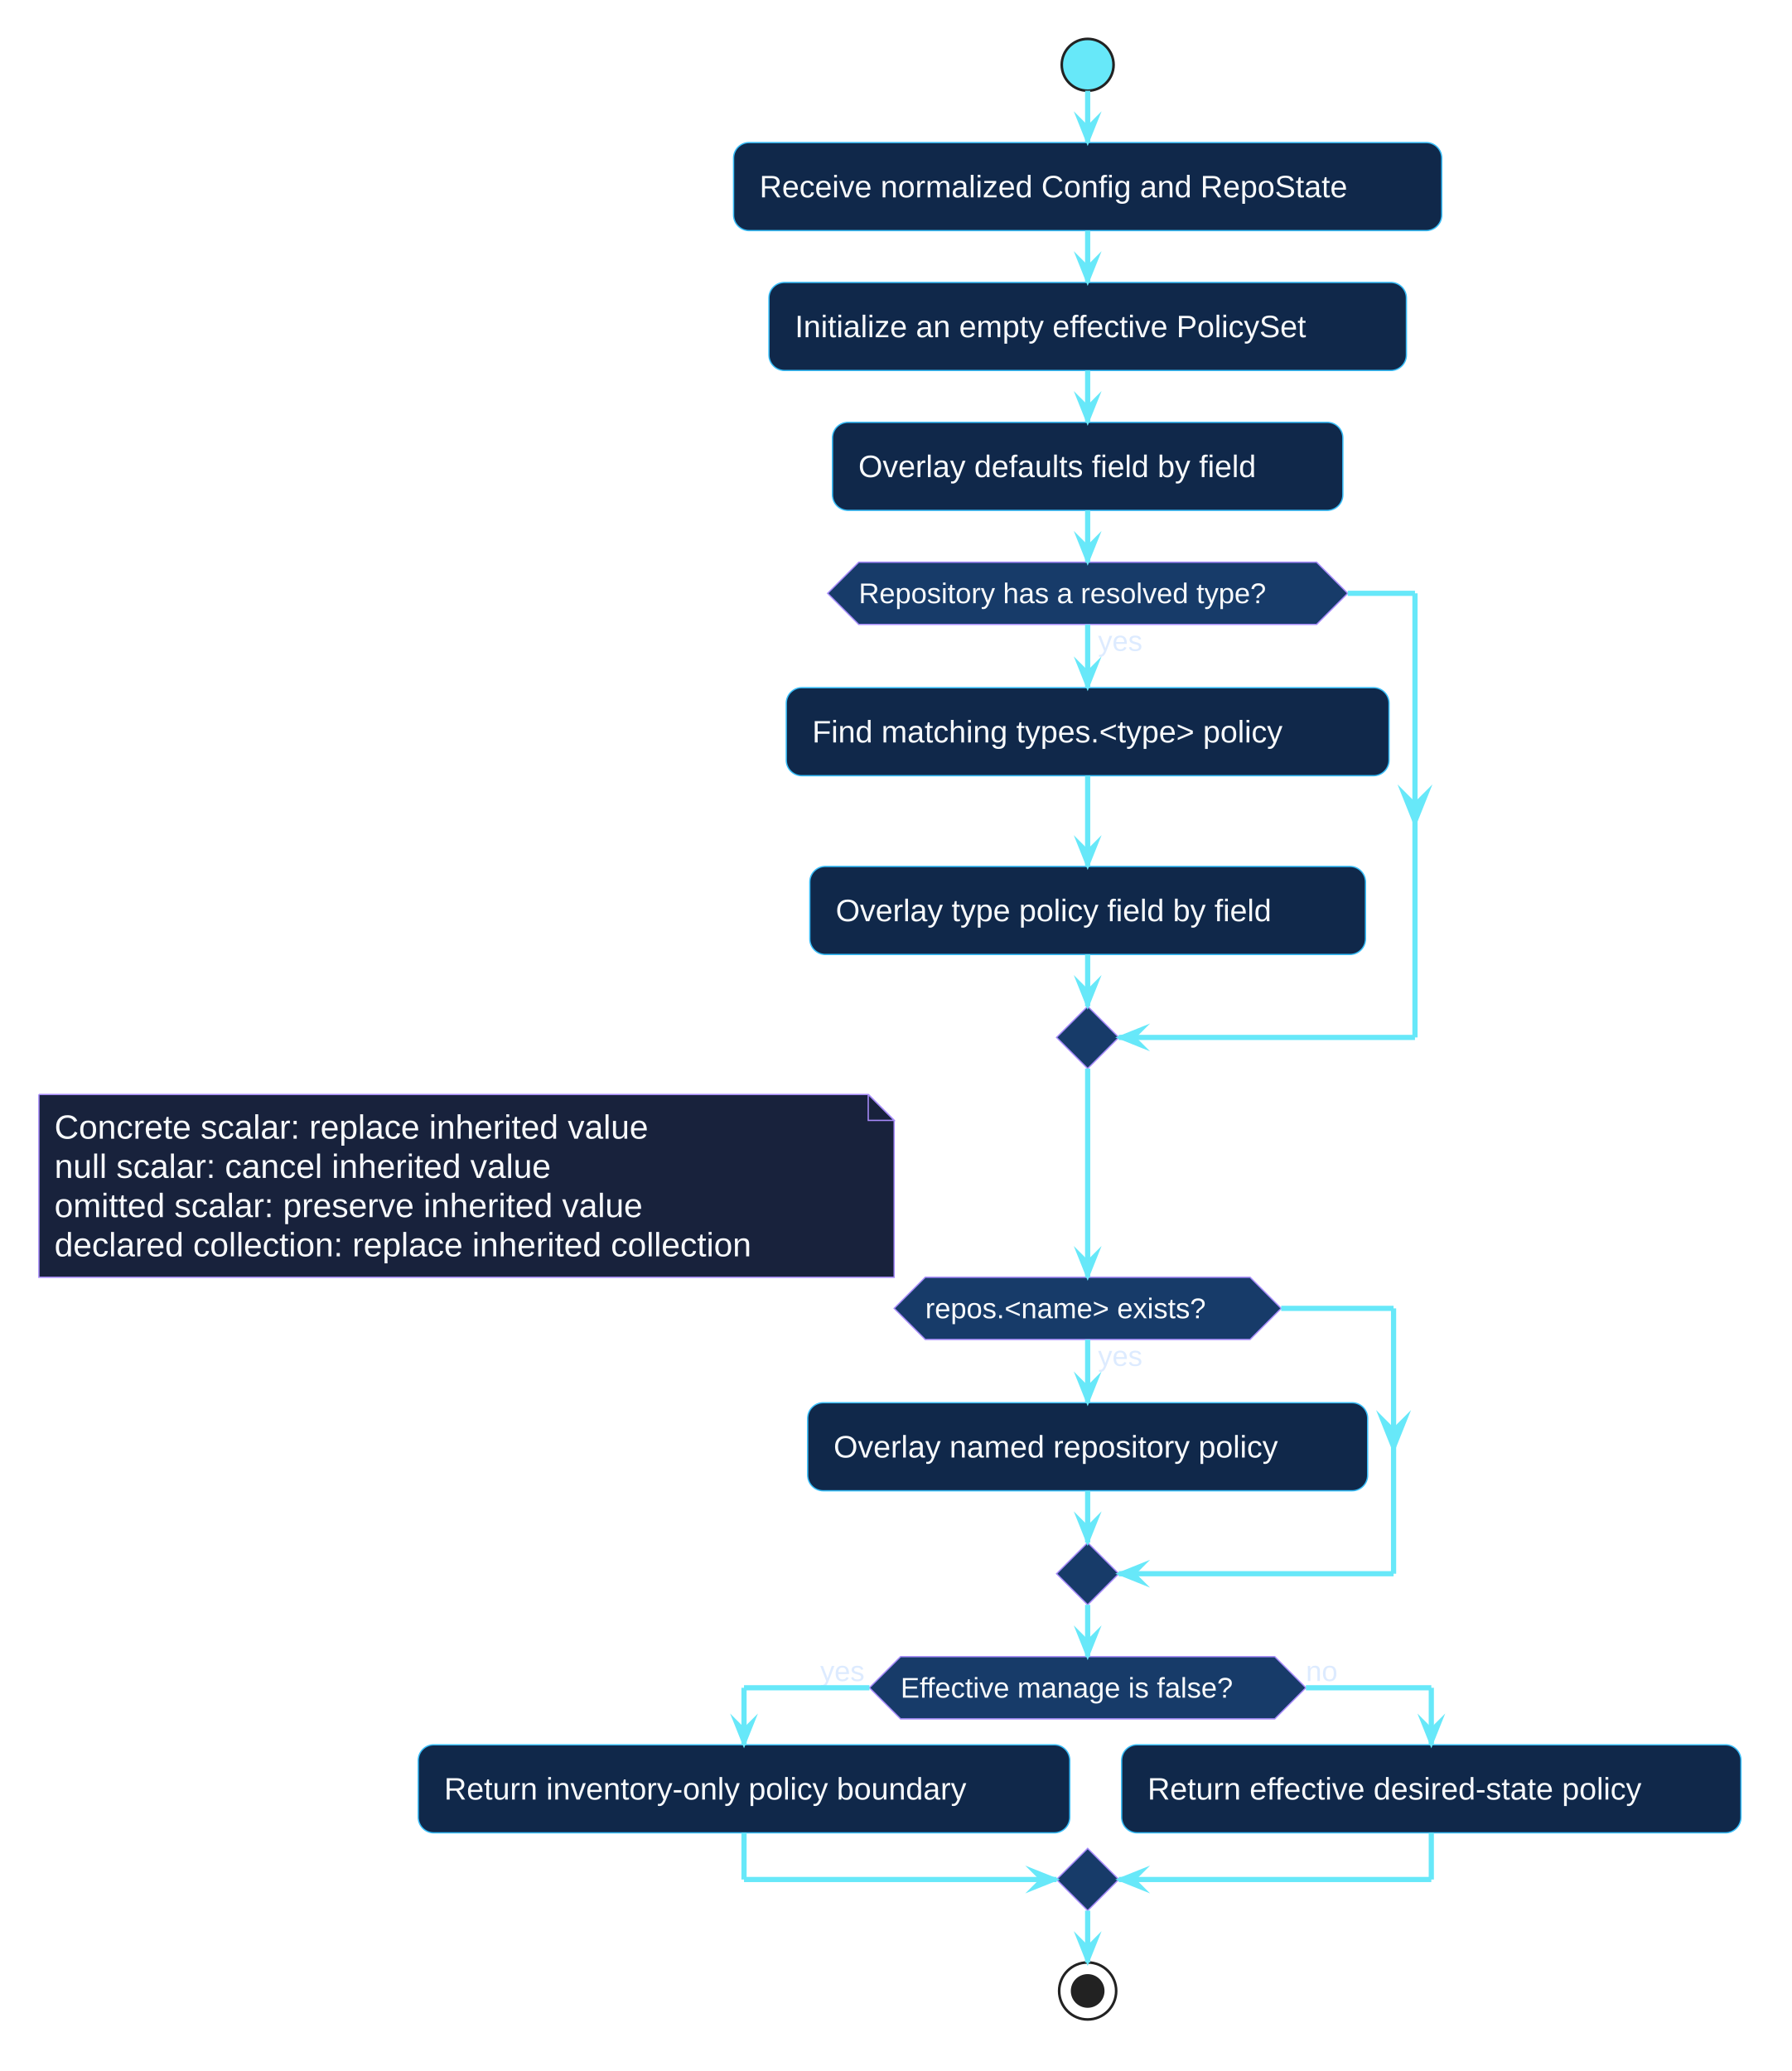
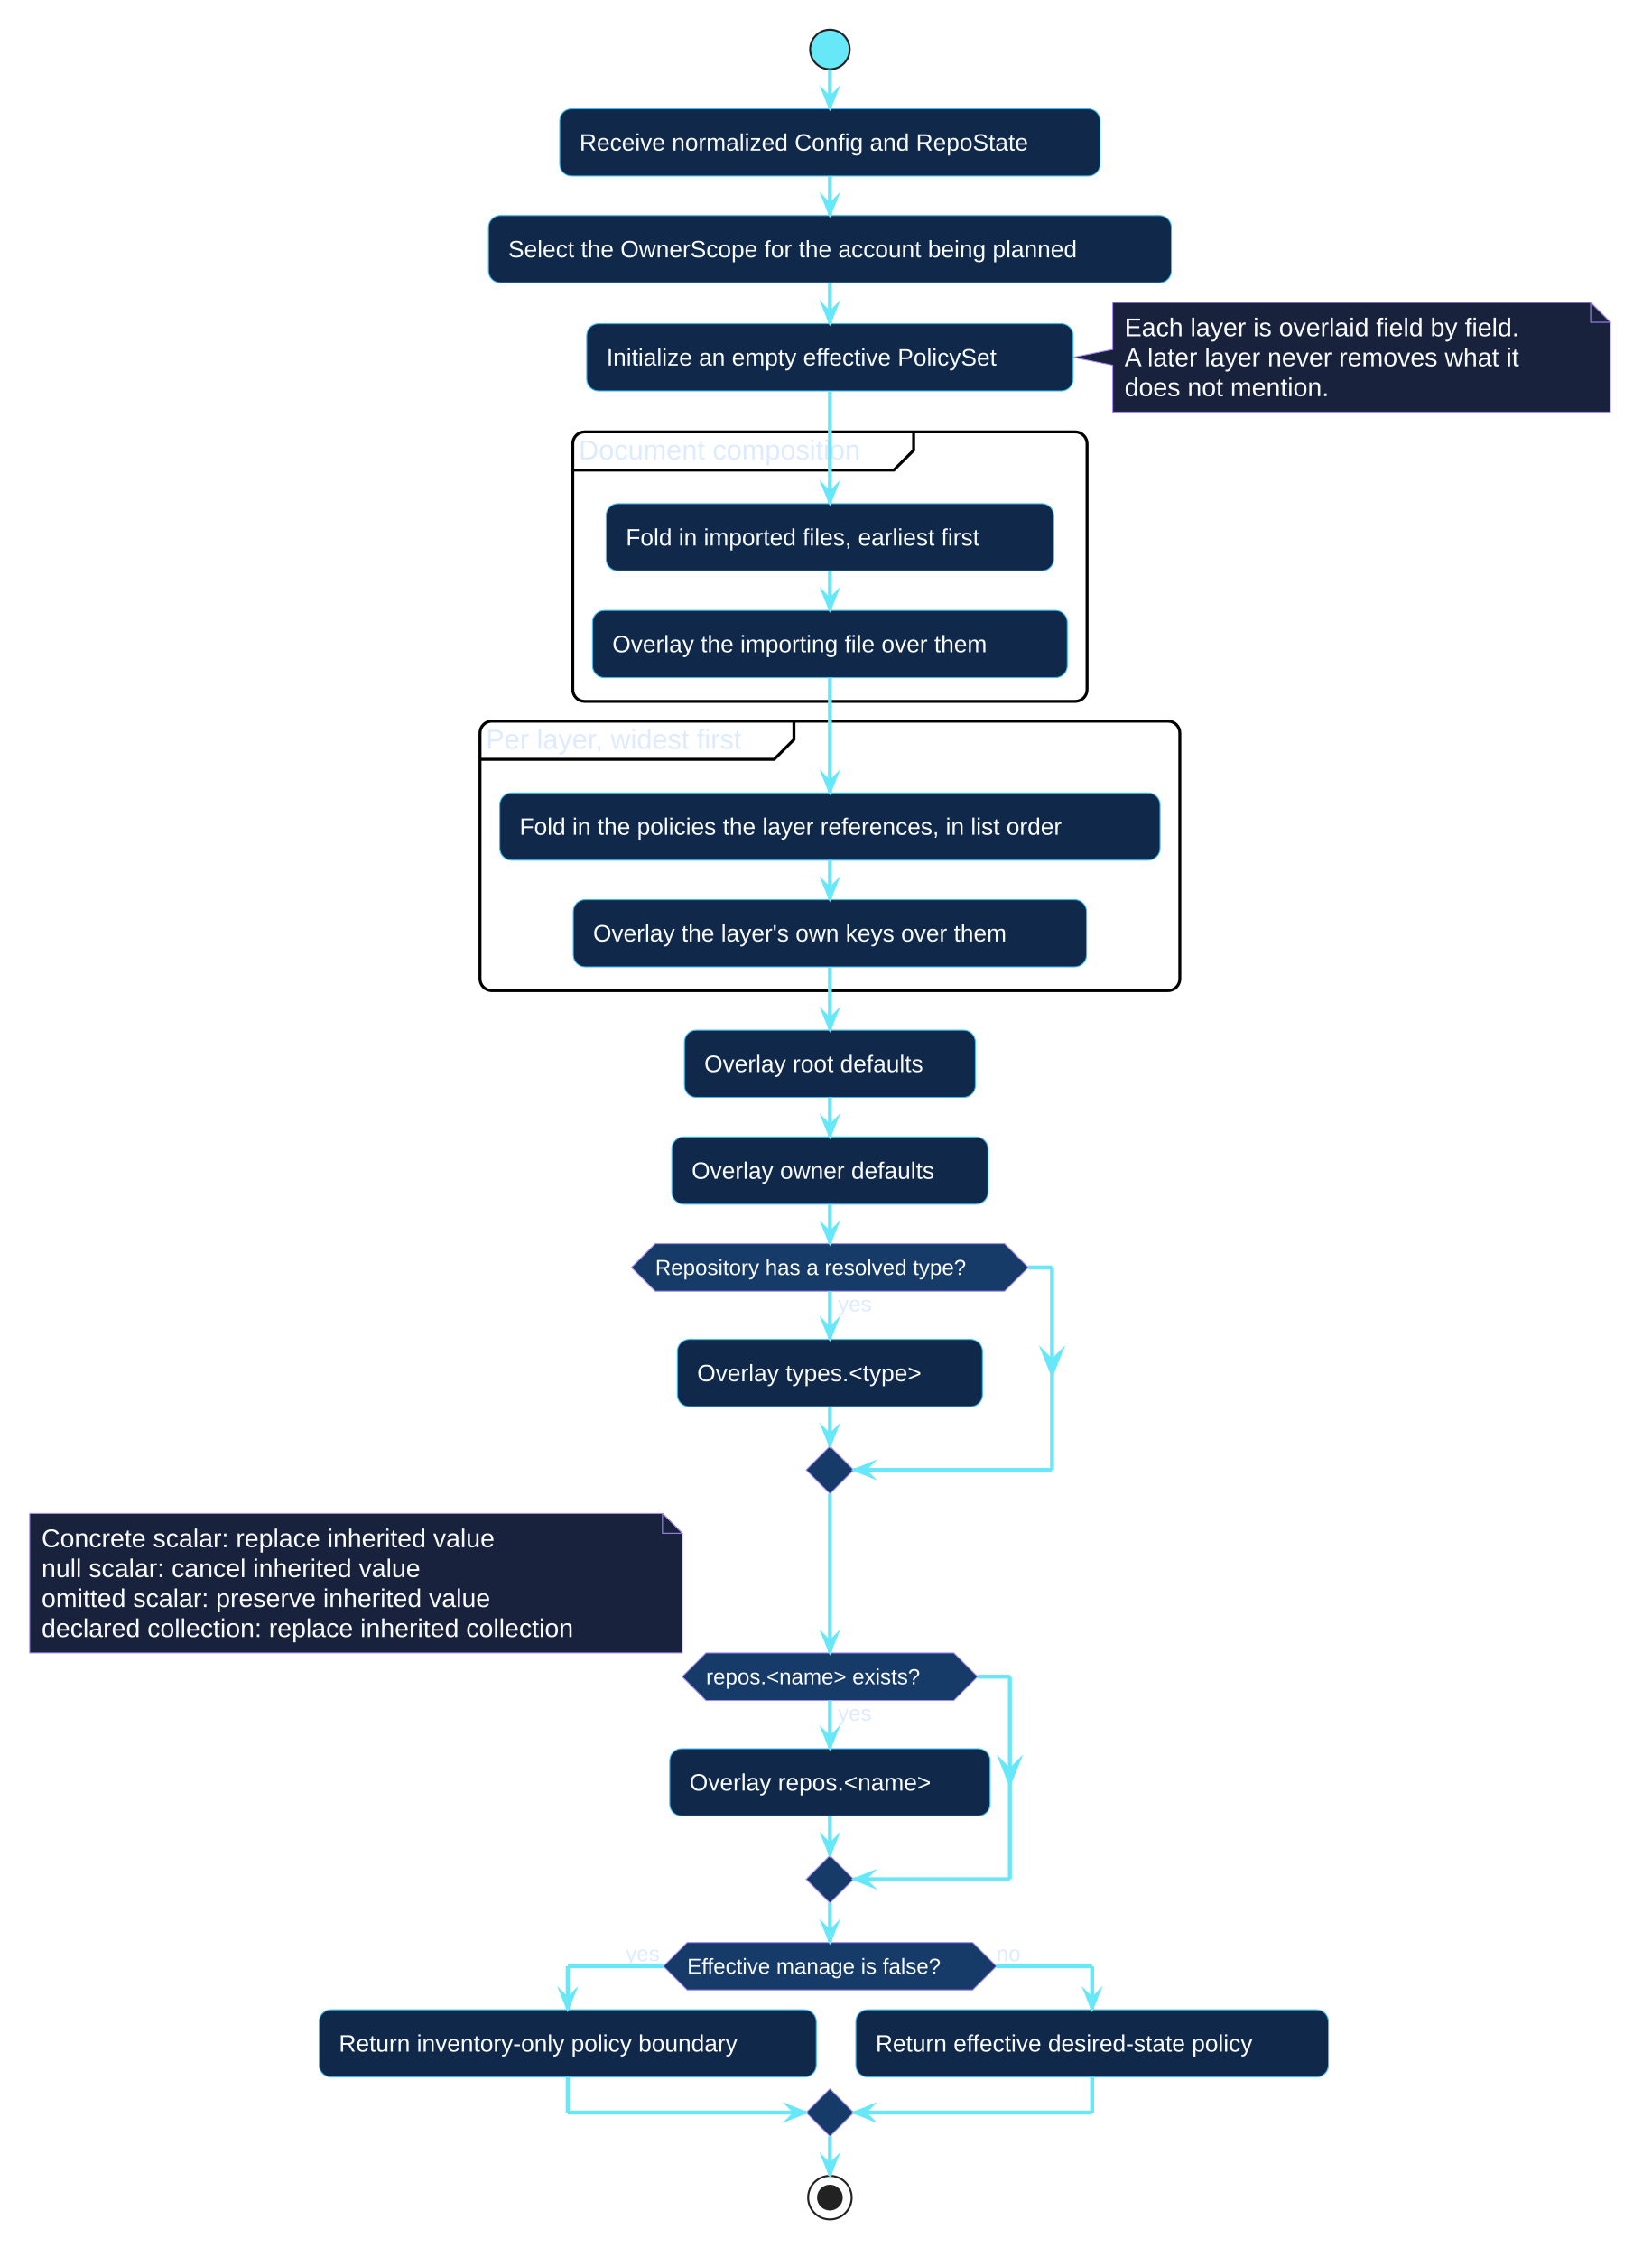
- <svg xmlns="http://www.w3.org/2000/svg" contentStyleType="text/css" data-diagram-type="ACTIVITY" height="799px" preserveAspectRatio="none" style="width:691px;height:799px;" version="1.1" viewBox="0 0 691 799" width="691px" zoomAndPan="magnify">
+ <svg xmlns="http://www.w3.org/2000/svg" contentStyleType="text/css" data-diagram-type="ACTIVITY" height="1141px" preserveAspectRatio="none" style="width:835px;height:1141px;" version="1.1" viewBox="0 0 835 1141" width="835px" zoomAndPan="magnify">
  <defs />
  <g>
    <ellipse cx="419.585" cy="25" fill="#67E8F9" rx="10" ry="10" style="stroke:#222222;stroke-width:1;" />
    <rect fill="#10284A" height="33.969" rx="6" ry="6" style="stroke:#38BDF8;stroke-width:0.5;" width="273.19" x="282.99" y="55" />
    <text fill="#F8FAFC" font-family="Arial" font-size="12" lengthAdjust="spacing" textLength="253.19" x="292.99" y="76.139">Receive normalized Config and RepoState</text>
-     <rect fill="#10284A" height="33.969" rx="6" ry="6" style="stroke:#38BDF8;stroke-width:0.5;" width="245.92" x="296.625" y="108.969" />
-     <text fill="#F8FAFC" font-family="Arial" font-size="12" lengthAdjust="spacing" textLength="225.92" x="306.625" y="130.107">Initialize an empty effective PolicySet</text>
-     <rect fill="#10284A" height="33.969" rx="6" ry="6" style="stroke:#38BDF8;stroke-width:0.5;" width="196.889" x="321.141" y="162.938" />
-     <text fill="#F8FAFC" font-family="Arial" font-size="12" lengthAdjust="spacing" textLength="176.889" x="331.141" y="184.076">Overlay defaults field by field</text>
-     <rect fill="#10284A" height="33.969" rx="6" ry="6" style="stroke:#38BDF8;stroke-width:0.5;" width="232.525" x="303.322" y="265.309" />
-     <text fill="#F8FAFC" font-family="Arial" font-size="12" lengthAdjust="spacing" textLength="212.525" x="313.322" y="286.447">Find matching types.&lt;type&gt; policy</text>
-     <rect fill="#10284A" height="33.969" rx="6" ry="6" style="stroke:#38BDF8;stroke-width:0.5;" width="214.361" x="312.404" y="334.277" />
-     <text fill="#F8FAFC" font-family="Arial" font-size="12" lengthAdjust="spacing" textLength="194.361" x="322.404" y="355.416">Overlay type policy field by field</text>
-     <polygon fill="#173B69" points="331.268,216.906,507.902,216.906,519.902,228.906,507.902,240.906,331.268,240.906,319.268,228.906,331.268,216.906" style="stroke:#A78BFA;stroke-width:0.5;stroke-linejoin:miter;stroke-miterlimit:10;" />
-     <text fill="#DDEBFF" font-family="Arial" font-size="11" lengthAdjust="spacing" textLength="19.008" x="423.585" y="251.117">yes</text>
-     <text fill="#F8FAFC" font-family="Arial" font-size="11" lengthAdjust="spacing" textLength="176.634" x="331.268" y="232.714">Repository has a resolved type?</text>
-     <polygon fill="#173B69" points="419.585,388.246,431.585,400.246,419.585,412.246,407.585,400.246,419.585,388.246" style="stroke:#A78BFA;stroke-width:0.5;stroke-linejoin:miter;stroke-miterlimit:10;" />
-     <path d="M15,422.246 L15,492.777 L344.934,492.777 L344.934,432.246 L334.934,422.246 L15,422.246" fill="#18223C" style="stroke:#A78BFA;stroke-width:0.5;" />
-     <path d="M334.934,422.246 L334.934,432.246 L344.934,432.246 L334.934,422.246" fill="#18223C" style="stroke:#A78BFA;stroke-width:0.5;" />
-     <text fill="#F8FAFC" font-family="Arial" font-size="13" lengthAdjust="spacing" textLength="260.793" x="21" y="439.313">Concrete scalar: replace inherited value</text>
-     <text fill="#F8FAFC" font-family="Arial" font-size="13" lengthAdjust="spacing" textLength="219.432" x="21" y="454.446">null scalar: cancel inherited value</text>
-     <text fill="#F8FAFC" font-family="Arial" font-size="13" lengthAdjust="spacing" textLength="261.695" x="21" y="469.579">omitted scalar: preserve inherited value</text>
-     <text fill="#F8FAFC" font-family="Arial" font-size="13" lengthAdjust="spacing" textLength="308.934" x="21" y="484.711">declared collection: replace inherited collection</text>
-     <rect fill="#10284A" height="33.969" rx="6" ry="6" style="stroke:#38BDF8;stroke-width:0.5;" width="216.014" x="311.578" y="541.18" />
-     <text fill="#F8FAFC" font-family="Arial" font-size="12" lengthAdjust="spacing" textLength="196.014" x="321.578" y="562.318">Overlay named repository policy</text>
-     <polygon fill="#173B69" points="356.934,492.777,482.236,492.777,494.236,504.777,482.236,516.777,356.934,516.777,344.934,504.777,356.934,492.777" style="stroke:#A78BFA;stroke-width:0.5;stroke-linejoin:miter;stroke-miterlimit:10;" />
-     <text fill="#DDEBFF" font-family="Arial" font-size="11" lengthAdjust="spacing" textLength="19.008" x="423.585" y="526.988">yes</text>
-     <text fill="#F8FAFC" font-family="Arial" font-size="11" lengthAdjust="spacing" textLength="125.302" x="356.934" y="508.585">repos.&lt;name&gt; exists?</text>
-     <polygon fill="#173B69" points="419.585,595.148,431.585,607.148,419.585,619.148,407.585,607.148,419.585,595.148" style="stroke:#A78BFA;stroke-width:0.5;stroke-linejoin:miter;stroke-miterlimit:10;" />
-     <polygon fill="#173B69" points="347.406,639.148,491.765,639.148,503.765,651.148,491.765,663.148,347.406,663.148,335.406,651.148,347.406,639.148" style="stroke:#A78BFA;stroke-width:0.5;stroke-linejoin:miter;stroke-miterlimit:10;" />
-     <text fill="#F8FAFC" font-family="Arial" font-size="11" lengthAdjust="spacing" textLength="144.359" x="347.406" y="654.957">Effective manage is false?</text>
-     <text fill="#DDEBFF" font-family="Arial" font-size="11" lengthAdjust="spacing" textLength="19.008" x="316.397" y="648.554">yes</text>
-     <text fill="#DDEBFF" font-family="Arial" font-size="11" lengthAdjust="spacing" textLength="13.702" x="503.765" y="648.554">no</text>
-     <rect fill="#10284A" height="33.969" rx="6" ry="6" style="stroke:#38BDF8;stroke-width:0.5;" width="251.34" x="161.349" y="673.148" />
-     <text fill="#F8FAFC" font-family="Arial" font-size="12" lengthAdjust="spacing" textLength="231.34" x="171.349" y="694.287">Return inventory-only policy boundary</text>
-     <rect fill="#10284A" height="33.969" rx="6" ry="6" style="stroke:#38BDF8;stroke-width:0.5;" width="238.924" x="432.689" y="673.148" />
-     <text fill="#F8FAFC" font-family="Arial" font-size="12" lengthAdjust="spacing" textLength="218.924" x="442.689" y="694.287">Return effective desired-state policy</text>
-     <polygon fill="#173B69" points="419.585,713.117,431.585,725.117,419.585,737.117,407.585,725.117,419.585,713.117" style="stroke:#A78BFA;stroke-width:0.5;stroke-linejoin:miter;stroke-miterlimit:10;" />
-     <ellipse cx="419.585" cy="768.117" fill="none" rx="11" ry="11" style="stroke:#222222;stroke-width:1;" />
-     <ellipse cx="419.585" cy="768.117" fill="#222222" rx="6" ry="6" style="stroke:#222222;stroke-width:1;" />
+     <rect fill="#10284A" height="33.969" rx="6" ry="6" style="stroke:#38BDF8;stroke-width:0.5;" width="345.225" x="246.973" y="108.969" />
+     <text fill="#F8FAFC" font-family="Arial" font-size="12" lengthAdjust="spacing" textLength="325.225" x="256.973" y="130.107">Select the OwnerScope for the account being planned</text>
+     <path d="M562.545,152.938 L562.545,176.637 L542.545,180.637 L562.545,184.637 L562.545,208.336 A0,0 0 0 0 562.545,208.336 L814.206,208.336 A0,0 0 0 0 814.206,208.336 L814.206,162.938 L804.206,152.938 L562.545,152.938 A0,0 0 0 0 562.545,152.938" fill="#18223C" style="stroke:#A78BFA;stroke-width:0.5;" />
+     <path d="M804.206,152.938 L804.206,162.938 L814.206,162.938 L804.206,152.938" fill="#18223C" style="stroke:#A78BFA;stroke-width:0.5;" />
+     <text fill="#F8FAFC" font-family="Arial" font-size="13" lengthAdjust="spacing" textLength="227.97" x="568.545" y="170.004">Each layer is overlaid field by field.</text>
+     <text fill="#F8FAFC" font-family="Arial" font-size="13" lengthAdjust="spacing" textLength="230.661" x="568.545" y="185.137">A later layer never removes what it</text>
+     <text fill="#F8FAFC" font-family="Arial" font-size="13" lengthAdjust="spacing" textLength="118.466" x="568.545" y="200.27">does not mention.</text>
+     <rect fill="#10284A" height="33.969" rx="6" ry="6" style="stroke:#38BDF8;stroke-width:0.5;" width="245.92" x="296.625" y="163.652" />
+     <text fill="#F8FAFC" font-family="Arial" font-size="12" lengthAdjust="spacing" textLength="225.92" x="306.625" y="184.791">Initialize an empty effective PolicySet</text>
+     <rect fill="none" height="136.234" rx="6" ry="6" style="stroke:#000000;stroke-width:1.5;" width="260.014" x="289.578" y="218.336" />
+     <path d="M461.911,218.336 L461.911,227.633 L451.911,237.633 L289.578,237.633" fill="none" style="stroke:#000000;stroke-width:1.5;" />
+     <text fill="#DDEBFF" font-family="Arial" font-size="14" lengthAdjust="spacing" textLength="162.333" x="292.578" y="232.331">Document composition</text>
+     <rect fill="#10284A" height="33.969" rx="6" ry="6" style="stroke:#38BDF8;stroke-width:0.5;" width="226.297" x="306.437" y="254.633" />
+     <text fill="#F8FAFC" font-family="Arial" font-size="12" lengthAdjust="spacing" textLength="206.297" x="316.437" y="275.772">Fold in imported files, earliest first</text>
+     <rect fill="#10284A" height="33.969" rx="6" ry="6" style="stroke:#38BDF8;stroke-width:0.5;" width="240.014" x="299.578" y="308.602" />
+     <text fill="#F8FAFC" font-family="Arial" font-size="12" lengthAdjust="spacing" textLength="220.014" x="309.578" y="329.74">Overlay the importing file over them</text>
+     <rect fill="none" height="136.234" rx="6" ry="6" style="stroke:#000000;stroke-width:1.5;" width="353.816" x="242.677" y="364.57" />
+     <path d="M401.393,364.57 L401.393,373.867 L391.393,383.867 L242.677,383.867" fill="none" style="stroke:#000000;stroke-width:1.5;" />
+     <text fill="#DDEBFF" font-family="Arial" font-size="14" lengthAdjust="spacing" textLength="148.716" x="245.677" y="378.565">Per layer, widest first</text>
+     <rect fill="#10284A" height="33.969" rx="6" ry="6" style="stroke:#38BDF8;stroke-width:0.5;" width="333.816" x="252.677" y="400.867" />
+     <text fill="#F8FAFC" font-family="Arial" font-size="12" lengthAdjust="spacing" textLength="313.816" x="262.677" y="422.006">Fold in the policies the layer references, in list order</text>
+     <rect fill="#10284A" height="33.969" rx="6" ry="6" style="stroke:#38BDF8;stroke-width:0.5;" width="259.478" x="289.846" y="454.836" />
+     <text fill="#F8FAFC" font-family="Arial" font-size="12" lengthAdjust="spacing" textLength="239.478" x="299.846" y="475.975">Overlay the layer's own keys over them</text>
+     <rect fill="#10284A" height="33.969" rx="6" ry="6" style="stroke:#38BDF8;stroke-width:0.5;" width="147.078" x="346.046" y="520.805" />
+     <text fill="#F8FAFC" font-family="Arial" font-size="12" lengthAdjust="spacing" textLength="127.078" x="356.046" y="541.943">Overlay root defaults</text>
+     <rect fill="#10284A" height="33.969" rx="6" ry="6" style="stroke:#38BDF8;stroke-width:0.5;" width="159.834" x="339.668" y="574.773" />
+     <text fill="#F8FAFC" font-family="Arial" font-size="12" lengthAdjust="spacing" textLength="139.834" x="349.668" y="595.912">Overlay owner defaults</text>
+     <rect fill="#10284A" height="33.969" rx="6" ry="6" style="stroke:#38BDF8;stroke-width:0.5;" width="154.256" x="342.457" y="677.144" />
+     <text fill="#F8FAFC" font-family="Arial" font-size="12" lengthAdjust="spacing" textLength="134.256" x="352.457" y="698.283">Overlay types.&lt;type&gt;</text>
+     <polygon fill="#173B69" points="331.268,628.742,507.902,628.742,519.902,640.742,507.902,652.742,331.268,652.742,319.268,640.742,331.268,628.742" style="stroke:#A78BFA;stroke-width:0.5;stroke-linejoin:miter;stroke-miterlimit:10;" />
+     <text fill="#DDEBFF" font-family="Arial" font-size="11" lengthAdjust="spacing" textLength="19.008" x="423.585" y="662.953">yes</text>
+     <text fill="#F8FAFC" font-family="Arial" font-size="11" lengthAdjust="spacing" textLength="176.634" x="331.268" y="644.55">Repository has a resolved type?</text>
+     <polygon fill="#173B69" points="419.585,731.113,431.585,743.113,419.585,755.113,407.585,743.113,419.585,731.113" style="stroke:#A78BFA;stroke-width:0.5;stroke-linejoin:miter;stroke-miterlimit:10;" />
+     <path d="M15,765.113 L15,835.644 L344.934,835.644 L344.934,775.113 L334.934,765.113 L15,765.113" fill="#18223C" style="stroke:#A78BFA;stroke-width:0.5;" />
+     <path d="M334.934,765.113 L334.934,775.113 L344.934,775.113 L334.934,765.113" fill="#18223C" style="stroke:#A78BFA;stroke-width:0.5;" />
+     <text fill="#F8FAFC" font-family="Arial" font-size="13" lengthAdjust="spacing" textLength="260.793" x="21" y="782.18">Concrete scalar: replace inherited value</text>
+     <text fill="#F8FAFC" font-family="Arial" font-size="13" lengthAdjust="spacing" textLength="219.432" x="21" y="797.313">null scalar: cancel inherited value</text>
+     <text fill="#F8FAFC" font-family="Arial" font-size="13" lengthAdjust="spacing" textLength="261.695" x="21" y="812.446">omitted scalar: preserve inherited value</text>
+     <text fill="#F8FAFC" font-family="Arial" font-size="13" lengthAdjust="spacing" textLength="308.934" x="21" y="827.579">declared collection: replace inherited collection</text>
+     <rect fill="#10284A" height="33.969" rx="6" ry="6" style="stroke:#38BDF8;stroke-width:0.5;" width="161.949" x="338.611" y="884.047" />
+     <text fill="#F8FAFC" font-family="Arial" font-size="12" lengthAdjust="spacing" textLength="141.949" x="348.611" y="905.186">Overlay repos.&lt;name&gt;</text>
+     <polygon fill="#173B69" points="356.934,835.644,482.236,835.644,494.236,847.644,482.236,859.644,356.934,859.644,344.934,847.644,356.934,835.644" style="stroke:#A78BFA;stroke-width:0.5;stroke-linejoin:miter;stroke-miterlimit:10;" />
+     <text fill="#DDEBFF" font-family="Arial" font-size="11" lengthAdjust="spacing" textLength="19.008" x="423.585" y="869.855">yes</text>
+     <text fill="#F8FAFC" font-family="Arial" font-size="11" lengthAdjust="spacing" textLength="125.302" x="356.934" y="851.453">repos.&lt;name&gt; exists?</text>
+     <polygon fill="#173B69" points="419.585,938.016,431.585,950.016,419.585,962.016,407.585,950.016,419.585,938.016" style="stroke:#A78BFA;stroke-width:0.5;stroke-linejoin:miter;stroke-miterlimit:10;" />
+     <polygon fill="#173B69" points="347.406,982.016,491.765,982.016,503.765,994.016,491.765,1006.016,347.406,1006.016,335.406,994.016,347.406,982.016" style="stroke:#A78BFA;stroke-width:0.5;stroke-linejoin:miter;stroke-miterlimit:10;" />
+     <text fill="#F8FAFC" font-family="Arial" font-size="11" lengthAdjust="spacing" textLength="144.359" x="347.406" y="997.824">Effective manage is false?</text>
+     <text fill="#DDEBFF" font-family="Arial" font-size="11" lengthAdjust="spacing" textLength="19.008" x="316.397" y="991.421">yes</text>
+     <text fill="#DDEBFF" font-family="Arial" font-size="11" lengthAdjust="spacing" textLength="13.702" x="503.765" y="991.421">no</text>
+     <rect fill="#10284A" height="33.969" rx="6" ry="6" style="stroke:#38BDF8;stroke-width:0.5;" width="251.34" x="161.349" y="1016.016" />
+     <text fill="#F8FAFC" font-family="Arial" font-size="12" lengthAdjust="spacing" textLength="231.34" x="171.349" y="1037.154">Return inventory-only policy boundary</text>
+     <rect fill="#10284A" height="33.969" rx="6" ry="6" style="stroke:#38BDF8;stroke-width:0.5;" width="238.924" x="432.689" y="1016.016" />
+     <text fill="#F8FAFC" font-family="Arial" font-size="12" lengthAdjust="spacing" textLength="218.924" x="442.689" y="1037.154">Return effective desired-state policy</text>
+     <polygon fill="#173B69" points="419.585,1055.984,431.585,1067.984,419.585,1079.984,407.585,1067.984,419.585,1055.984" style="stroke:#A78BFA;stroke-width:0.5;stroke-linejoin:miter;stroke-miterlimit:10;" />
+     <ellipse cx="419.585" cy="1110.984" fill="none" rx="11" ry="11" style="stroke:#222222;stroke-width:1;" />
+     <ellipse cx="419.585" cy="1110.984" fill="#222222" rx="6" ry="6" style="stroke:#222222;stroke-width:1;" />
    <line style="stroke:#67E8F9;stroke-width:2;" x1="419.585" x2="419.585" y1="35" y2="55" />
    <polygon fill="#67E8F9" points="415.585,45,419.585,55,423.585,45,419.585,49" style="stroke:#67E8F9;stroke-width:1;stroke-linejoin:miter;stroke-miterlimit:10;" />
    <line style="stroke:#67E8F9;stroke-width:2;" x1="419.585" x2="419.585" y1="88.969" y2="108.969" />
    <polygon fill="#67E8F9" points="415.585,98.969,419.585,108.969,423.585,98.969,419.585,102.969" style="stroke:#67E8F9;stroke-width:1;stroke-linejoin:miter;stroke-miterlimit:10;" />
-     <line style="stroke:#67E8F9;stroke-width:2;" x1="419.585" x2="419.585" y1="142.938" y2="162.938" />
-     <polygon fill="#67E8F9" points="415.585,152.938,419.585,162.938,423.585,152.938,419.585,156.938" style="stroke:#67E8F9;stroke-width:1;stroke-linejoin:miter;stroke-miterlimit:10;" />
-     <line style="stroke:#67E8F9;stroke-width:2;" x1="419.585" x2="419.585" y1="299.277" y2="334.277" />
-     <polygon fill="#67E8F9" points="415.585,324.277,419.585,334.277,423.585,324.277,419.585,328.277" style="stroke:#67E8F9;stroke-width:1;stroke-linejoin:miter;stroke-miterlimit:10;" />
-     <line style="stroke:#67E8F9;stroke-width:2;" x1="419.585" x2="419.585" y1="240.906" y2="265.309" />
-     <polygon fill="#67E8F9" points="415.585,255.309,419.585,265.309,423.585,255.309,419.585,259.309" style="stroke:#67E8F9;stroke-width:1;stroke-linejoin:miter;stroke-miterlimit:10;" />
-     <line style="stroke:#67E8F9;stroke-width:2;" x1="519.902" x2="545.848" y1="228.906" y2="228.906" />
-     <polygon fill="#67E8F9" points="541.848,306.777,545.848,316.777,549.848,306.777,545.848,310.777" style="stroke:#67E8F9;stroke-width:2;stroke-linejoin:miter;stroke-miterlimit:10;" />
-     <line style="stroke:#67E8F9;stroke-width:2;" x1="545.848" x2="545.848" y1="228.906" y2="400.246" />
-     <line style="stroke:#67E8F9;stroke-width:2;" x1="545.848" x2="431.585" y1="400.246" y2="400.246" />
-     <polygon fill="#67E8F9" points="441.585,396.246,431.585,400.246,441.585,404.246,437.585,400.246" style="stroke:#67E8F9;stroke-width:1;stroke-linejoin:miter;stroke-miterlimit:10;" />
-     <line style="stroke:#67E8F9;stroke-width:2;" x1="419.585" x2="419.585" y1="368.246" y2="388.246" />
-     <polygon fill="#67E8F9" points="415.585,378.246,419.585,388.246,423.585,378.246,419.585,382.246" style="stroke:#67E8F9;stroke-width:1;stroke-linejoin:miter;stroke-miterlimit:10;" />
-     <line style="stroke:#67E8F9;stroke-width:2;" x1="419.585" x2="419.585" y1="196.906" y2="216.906" />
-     <polygon fill="#67E8F9" points="415.585,206.906,419.585,216.906,423.585,206.906,419.585,210.906" style="stroke:#67E8F9;stroke-width:1;stroke-linejoin:miter;stroke-miterlimit:10;" />
-     <line style="stroke:#67E8F9;stroke-width:2;" x1="419.585" x2="419.585" y1="516.777" y2="541.18" />
-     <polygon fill="#67E8F9" points="415.585,531.18,419.585,541.18,423.585,531.18,419.585,535.18" style="stroke:#67E8F9;stroke-width:1;stroke-linejoin:miter;stroke-miterlimit:10;" />
-     <line style="stroke:#67E8F9;stroke-width:2;" x1="494.236" x2="537.592" y1="504.777" y2="504.777" />
-     <polygon fill="#67E8F9" points="533.592,548.164,537.592,558.164,541.592,548.164,537.592,552.164" style="stroke:#67E8F9;stroke-width:2;stroke-linejoin:miter;stroke-miterlimit:10;" />
-     <line style="stroke:#67E8F9;stroke-width:2;" x1="537.592" x2="537.592" y1="504.777" y2="607.148" />
-     <line style="stroke:#67E8F9;stroke-width:2;" x1="537.592" x2="431.585" y1="607.148" y2="607.148" />
-     <polygon fill="#67E8F9" points="441.585,603.148,431.585,607.148,441.585,611.148,437.585,607.148" style="stroke:#67E8F9;stroke-width:1;stroke-linejoin:miter;stroke-miterlimit:10;" />
-     <line style="stroke:#67E8F9;stroke-width:2;" x1="419.585" x2="419.585" y1="575.148" y2="595.148" />
-     <polygon fill="#67E8F9" points="415.585,585.148,419.585,595.148,423.585,585.148,419.585,589.148" style="stroke:#67E8F9;stroke-width:1;stroke-linejoin:miter;stroke-miterlimit:10;" />
-     <line style="stroke:#67E8F9;stroke-width:2;" x1="419.585" x2="419.585" y1="412.246" y2="492.777" />
-     <polygon fill="#67E8F9" points="415.585,482.777,419.585,492.777,423.585,482.777,419.585,486.777" style="stroke:#67E8F9;stroke-width:1;stroke-linejoin:miter;stroke-miterlimit:10;" />
-     <line style="stroke:#67E8F9;stroke-width:2;" x1="335.406" x2="287.019" y1="651.148" y2="651.148" />
-     <line style="stroke:#67E8F9;stroke-width:2;" x1="287.019" x2="287.019" y1="651.148" y2="673.148" />
-     <polygon fill="#67E8F9" points="283.019,663.148,287.019,673.148,291.019,663.148,287.019,667.148" style="stroke:#67E8F9;stroke-width:1;stroke-linejoin:miter;stroke-miterlimit:10;" />
-     <line style="stroke:#67E8F9;stroke-width:2;" x1="503.765" x2="552.151" y1="651.148" y2="651.148" />
-     <line style="stroke:#67E8F9;stroke-width:2;" x1="552.151" x2="552.151" y1="651.148" y2="673.148" />
-     <polygon fill="#67E8F9" points="548.151,663.148,552.151,673.148,556.151,663.148,552.151,667.148" style="stroke:#67E8F9;stroke-width:1;stroke-linejoin:miter;stroke-miterlimit:10;" />
-     <line style="stroke:#67E8F9;stroke-width:2;" x1="287.019" x2="287.019" y1="707.117" y2="725.117" />
-     <line style="stroke:#67E8F9;stroke-width:2;" x1="287.019" x2="407.585" y1="725.117" y2="725.117" />
-     <polygon fill="#67E8F9" points="397.585,721.117,407.585,725.117,397.585,729.117,401.585,725.117" style="stroke:#67E8F9;stroke-width:1;stroke-linejoin:miter;stroke-miterlimit:10;" />
-     <line style="stroke:#67E8F9;stroke-width:2;" x1="552.151" x2="552.151" y1="707.117" y2="725.117" />
-     <line style="stroke:#67E8F9;stroke-width:2;" x1="552.151" x2="431.585" y1="725.117" y2="725.117" />
-     <polygon fill="#67E8F9" points="441.585,721.117,431.585,725.117,441.585,729.117,437.585,725.117" style="stroke:#67E8F9;stroke-width:1;stroke-linejoin:miter;stroke-miterlimit:10;" />
-     <line style="stroke:#67E8F9;stroke-width:2;" x1="419.585" x2="419.585" y1="619.148" y2="639.148" />
-     <polygon fill="#67E8F9" points="415.585,629.148,419.585,639.148,423.585,629.148,419.585,633.148" style="stroke:#67E8F9;stroke-width:1;stroke-linejoin:miter;stroke-miterlimit:10;" />
-     <line style="stroke:#67E8F9;stroke-width:2;" x1="419.585" x2="419.585" y1="737.117" y2="757.117" />
-     <polygon fill="#67E8F9" points="415.585,747.117,419.585,757.117,423.585,747.117,419.585,751.117" style="stroke:#67E8F9;stroke-width:1;stroke-linejoin:miter;stroke-miterlimit:10;" />
+     <line style="stroke:#67E8F9;stroke-width:2;" x1="419.585" x2="419.585" y1="142.938" y2="163.652" />
+     <polygon fill="#67E8F9" points="415.585,153.652,419.585,163.652,423.585,153.652,419.585,157.652" style="stroke:#67E8F9;stroke-width:1;stroke-linejoin:miter;stroke-miterlimit:10;" />
+     <line style="stroke:#67E8F9;stroke-width:2;" x1="419.585" x2="419.585" y1="288.602" y2="308.602" />
+     <polygon fill="#67E8F9" points="415.585,298.602,419.585,308.602,423.585,298.602,419.585,302.602" style="stroke:#67E8F9;stroke-width:1;stroke-linejoin:miter;stroke-miterlimit:10;" />
+     <line style="stroke:#67E8F9;stroke-width:2;" x1="419.585" x2="419.585" y1="197.621" y2="254.633" />
+     <polygon fill="#67E8F9" points="415.585,244.633,419.585,254.633,423.585,244.633,419.585,248.633" style="stroke:#67E8F9;stroke-width:1;stroke-linejoin:miter;stroke-miterlimit:10;" />
+     <line style="stroke:#67E8F9;stroke-width:2;" x1="419.585" x2="419.585" y1="434.836" y2="454.836" />
+     <polygon fill="#67E8F9" points="415.585,444.836,419.585,454.836,423.585,444.836,419.585,448.836" style="stroke:#67E8F9;stroke-width:1;stroke-linejoin:miter;stroke-miterlimit:10;" />
+     <line style="stroke:#67E8F9;stroke-width:2;" x1="419.585" x2="419.585" y1="342.57" y2="400.867" />
+     <polygon fill="#67E8F9" points="415.585,390.867,419.585,400.867,423.585,390.867,419.585,394.867" style="stroke:#67E8F9;stroke-width:1;stroke-linejoin:miter;stroke-miterlimit:10;" />
+     <line style="stroke:#67E8F9;stroke-width:2;" x1="419.585" x2="419.585" y1="488.805" y2="520.805" />
+     <polygon fill="#67E8F9" points="415.585,510.805,419.585,520.805,423.585,510.805,419.585,514.805" style="stroke:#67E8F9;stroke-width:1;stroke-linejoin:miter;stroke-miterlimit:10;" />
+     <line style="stroke:#67E8F9;stroke-width:2;" x1="419.585" x2="419.585" y1="554.773" y2="574.773" />
+     <polygon fill="#67E8F9" points="415.585,564.773,419.585,574.773,423.585,564.773,419.585,568.773" style="stroke:#67E8F9;stroke-width:1;stroke-linejoin:miter;stroke-miterlimit:10;" />
+     <line style="stroke:#67E8F9;stroke-width:2;" x1="419.585" x2="419.585" y1="652.742" y2="677.144" />
+     <polygon fill="#67E8F9" points="415.585,667.144,419.585,677.144,423.585,667.144,419.585,671.144" style="stroke:#67E8F9;stroke-width:1;stroke-linejoin:miter;stroke-miterlimit:10;" />
+     <line style="stroke:#67E8F9;stroke-width:2;" x1="519.902" x2="531.902" y1="640.742" y2="640.742" />
+     <polygon fill="#67E8F9" points="527.902,684.129,531.902,694.129,535.902,684.129,531.902,688.129" style="stroke:#67E8F9;stroke-width:2;stroke-linejoin:miter;stroke-miterlimit:10;" />
+     <line style="stroke:#67E8F9;stroke-width:2;" x1="531.902" x2="531.902" y1="640.742" y2="743.113" />
+     <line style="stroke:#67E8F9;stroke-width:2;" x1="531.902" x2="431.585" y1="743.113" y2="743.113" />
+     <polygon fill="#67E8F9" points="441.585,739.113,431.585,743.113,441.585,747.113,437.585,743.113" style="stroke:#67E8F9;stroke-width:1;stroke-linejoin:miter;stroke-miterlimit:10;" />
+     <line style="stroke:#67E8F9;stroke-width:2;" x1="419.585" x2="419.585" y1="711.113" y2="731.113" />
+     <polygon fill="#67E8F9" points="415.585,721.113,419.585,731.113,423.585,721.113,419.585,725.113" style="stroke:#67E8F9;stroke-width:1;stroke-linejoin:miter;stroke-miterlimit:10;" />
+     <line style="stroke:#67E8F9;stroke-width:2;" x1="419.585" x2="419.585" y1="608.742" y2="628.742" />
+     <polygon fill="#67E8F9" points="415.585,618.742,419.585,628.742,423.585,618.742,419.585,622.742" style="stroke:#67E8F9;stroke-width:1;stroke-linejoin:miter;stroke-miterlimit:10;" />
+     <line style="stroke:#67E8F9;stroke-width:2;" x1="419.585" x2="419.585" y1="859.644" y2="884.047" />
+     <polygon fill="#67E8F9" points="415.585,874.047,419.585,884.047,423.585,874.047,419.585,878.047" style="stroke:#67E8F9;stroke-width:1;stroke-linejoin:miter;stroke-miterlimit:10;" />
+     <line style="stroke:#67E8F9;stroke-width:2;" x1="494.236" x2="510.56" y1="847.644" y2="847.644" />
+     <polygon fill="#67E8F9" points="506.56,891.031,510.56,901.031,514.56,891.031,510.56,895.031" style="stroke:#67E8F9;stroke-width:2;stroke-linejoin:miter;stroke-miterlimit:10;" />
+     <line style="stroke:#67E8F9;stroke-width:2;" x1="510.56" x2="510.56" y1="847.644" y2="950.016" />
+     <line style="stroke:#67E8F9;stroke-width:2;" x1="510.56" x2="431.585" y1="950.016" y2="950.016" />
+     <polygon fill="#67E8F9" points="441.585,946.016,431.585,950.016,441.585,954.016,437.585,950.016" style="stroke:#67E8F9;stroke-width:1;stroke-linejoin:miter;stroke-miterlimit:10;" />
+     <line style="stroke:#67E8F9;stroke-width:2;" x1="419.585" x2="419.585" y1="918.016" y2="938.016" />
+     <polygon fill="#67E8F9" points="415.585,928.016,419.585,938.016,423.585,928.016,419.585,932.016" style="stroke:#67E8F9;stroke-width:1;stroke-linejoin:miter;stroke-miterlimit:10;" />
+     <line style="stroke:#67E8F9;stroke-width:2;" x1="419.585" x2="419.585" y1="755.113" y2="835.644" />
+     <polygon fill="#67E8F9" points="415.585,825.644,419.585,835.644,423.585,825.644,419.585,829.644" style="stroke:#67E8F9;stroke-width:1;stroke-linejoin:miter;stroke-miterlimit:10;" />
+     <line style="stroke:#67E8F9;stroke-width:2;" x1="335.406" x2="287.019" y1="994.016" y2="994.016" />
+     <line style="stroke:#67E8F9;stroke-width:2;" x1="287.019" x2="287.019" y1="994.016" y2="1016.016" />
+     <polygon fill="#67E8F9" points="283.019,1006.016,287.019,1016.016,291.019,1006.016,287.019,1010.016" style="stroke:#67E8F9;stroke-width:1;stroke-linejoin:miter;stroke-miterlimit:10;" />
+     <line style="stroke:#67E8F9;stroke-width:2;" x1="503.765" x2="552.151" y1="994.016" y2="994.016" />
+     <line style="stroke:#67E8F9;stroke-width:2;" x1="552.151" x2="552.151" y1="994.016" y2="1016.016" />
+     <polygon fill="#67E8F9" points="548.151,1006.016,552.151,1016.016,556.151,1006.016,552.151,1010.016" style="stroke:#67E8F9;stroke-width:1;stroke-linejoin:miter;stroke-miterlimit:10;" />
+     <line style="stroke:#67E8F9;stroke-width:2;" x1="287.019" x2="287.019" y1="1049.984" y2="1067.984" />
+     <line style="stroke:#67E8F9;stroke-width:2;" x1="287.019" x2="407.585" y1="1067.984" y2="1067.984" />
+     <polygon fill="#67E8F9" points="397.585,1063.984,407.585,1067.984,397.585,1071.984,401.585,1067.984" style="stroke:#67E8F9;stroke-width:1;stroke-linejoin:miter;stroke-miterlimit:10;" />
+     <line style="stroke:#67E8F9;stroke-width:2;" x1="552.151" x2="552.151" y1="1049.984" y2="1067.984" />
+     <line style="stroke:#67E8F9;stroke-width:2;" x1="552.151" x2="431.585" y1="1067.984" y2="1067.984" />
+     <polygon fill="#67E8F9" points="441.585,1063.984,431.585,1067.984,441.585,1071.984,437.585,1067.984" style="stroke:#67E8F9;stroke-width:1;stroke-linejoin:miter;stroke-miterlimit:10;" />
+     <line style="stroke:#67E8F9;stroke-width:2;" x1="419.585" x2="419.585" y1="962.016" y2="982.016" />
+     <polygon fill="#67E8F9" points="415.585,972.016,419.585,982.016,423.585,972.016,419.585,976.016" style="stroke:#67E8F9;stroke-width:1;stroke-linejoin:miter;stroke-miterlimit:10;" />
+     <line style="stroke:#67E8F9;stroke-width:2;" x1="419.585" x2="419.585" y1="1079.984" y2="1099.984" />
+     <polygon fill="#67E8F9" points="415.585,1089.984,419.585,1099.984,423.585,1089.984,419.585,1093.984" style="stroke:#67E8F9;stroke-width:1;stroke-linejoin:miter;stroke-miterlimit:10;" />
  </g>
</svg>
